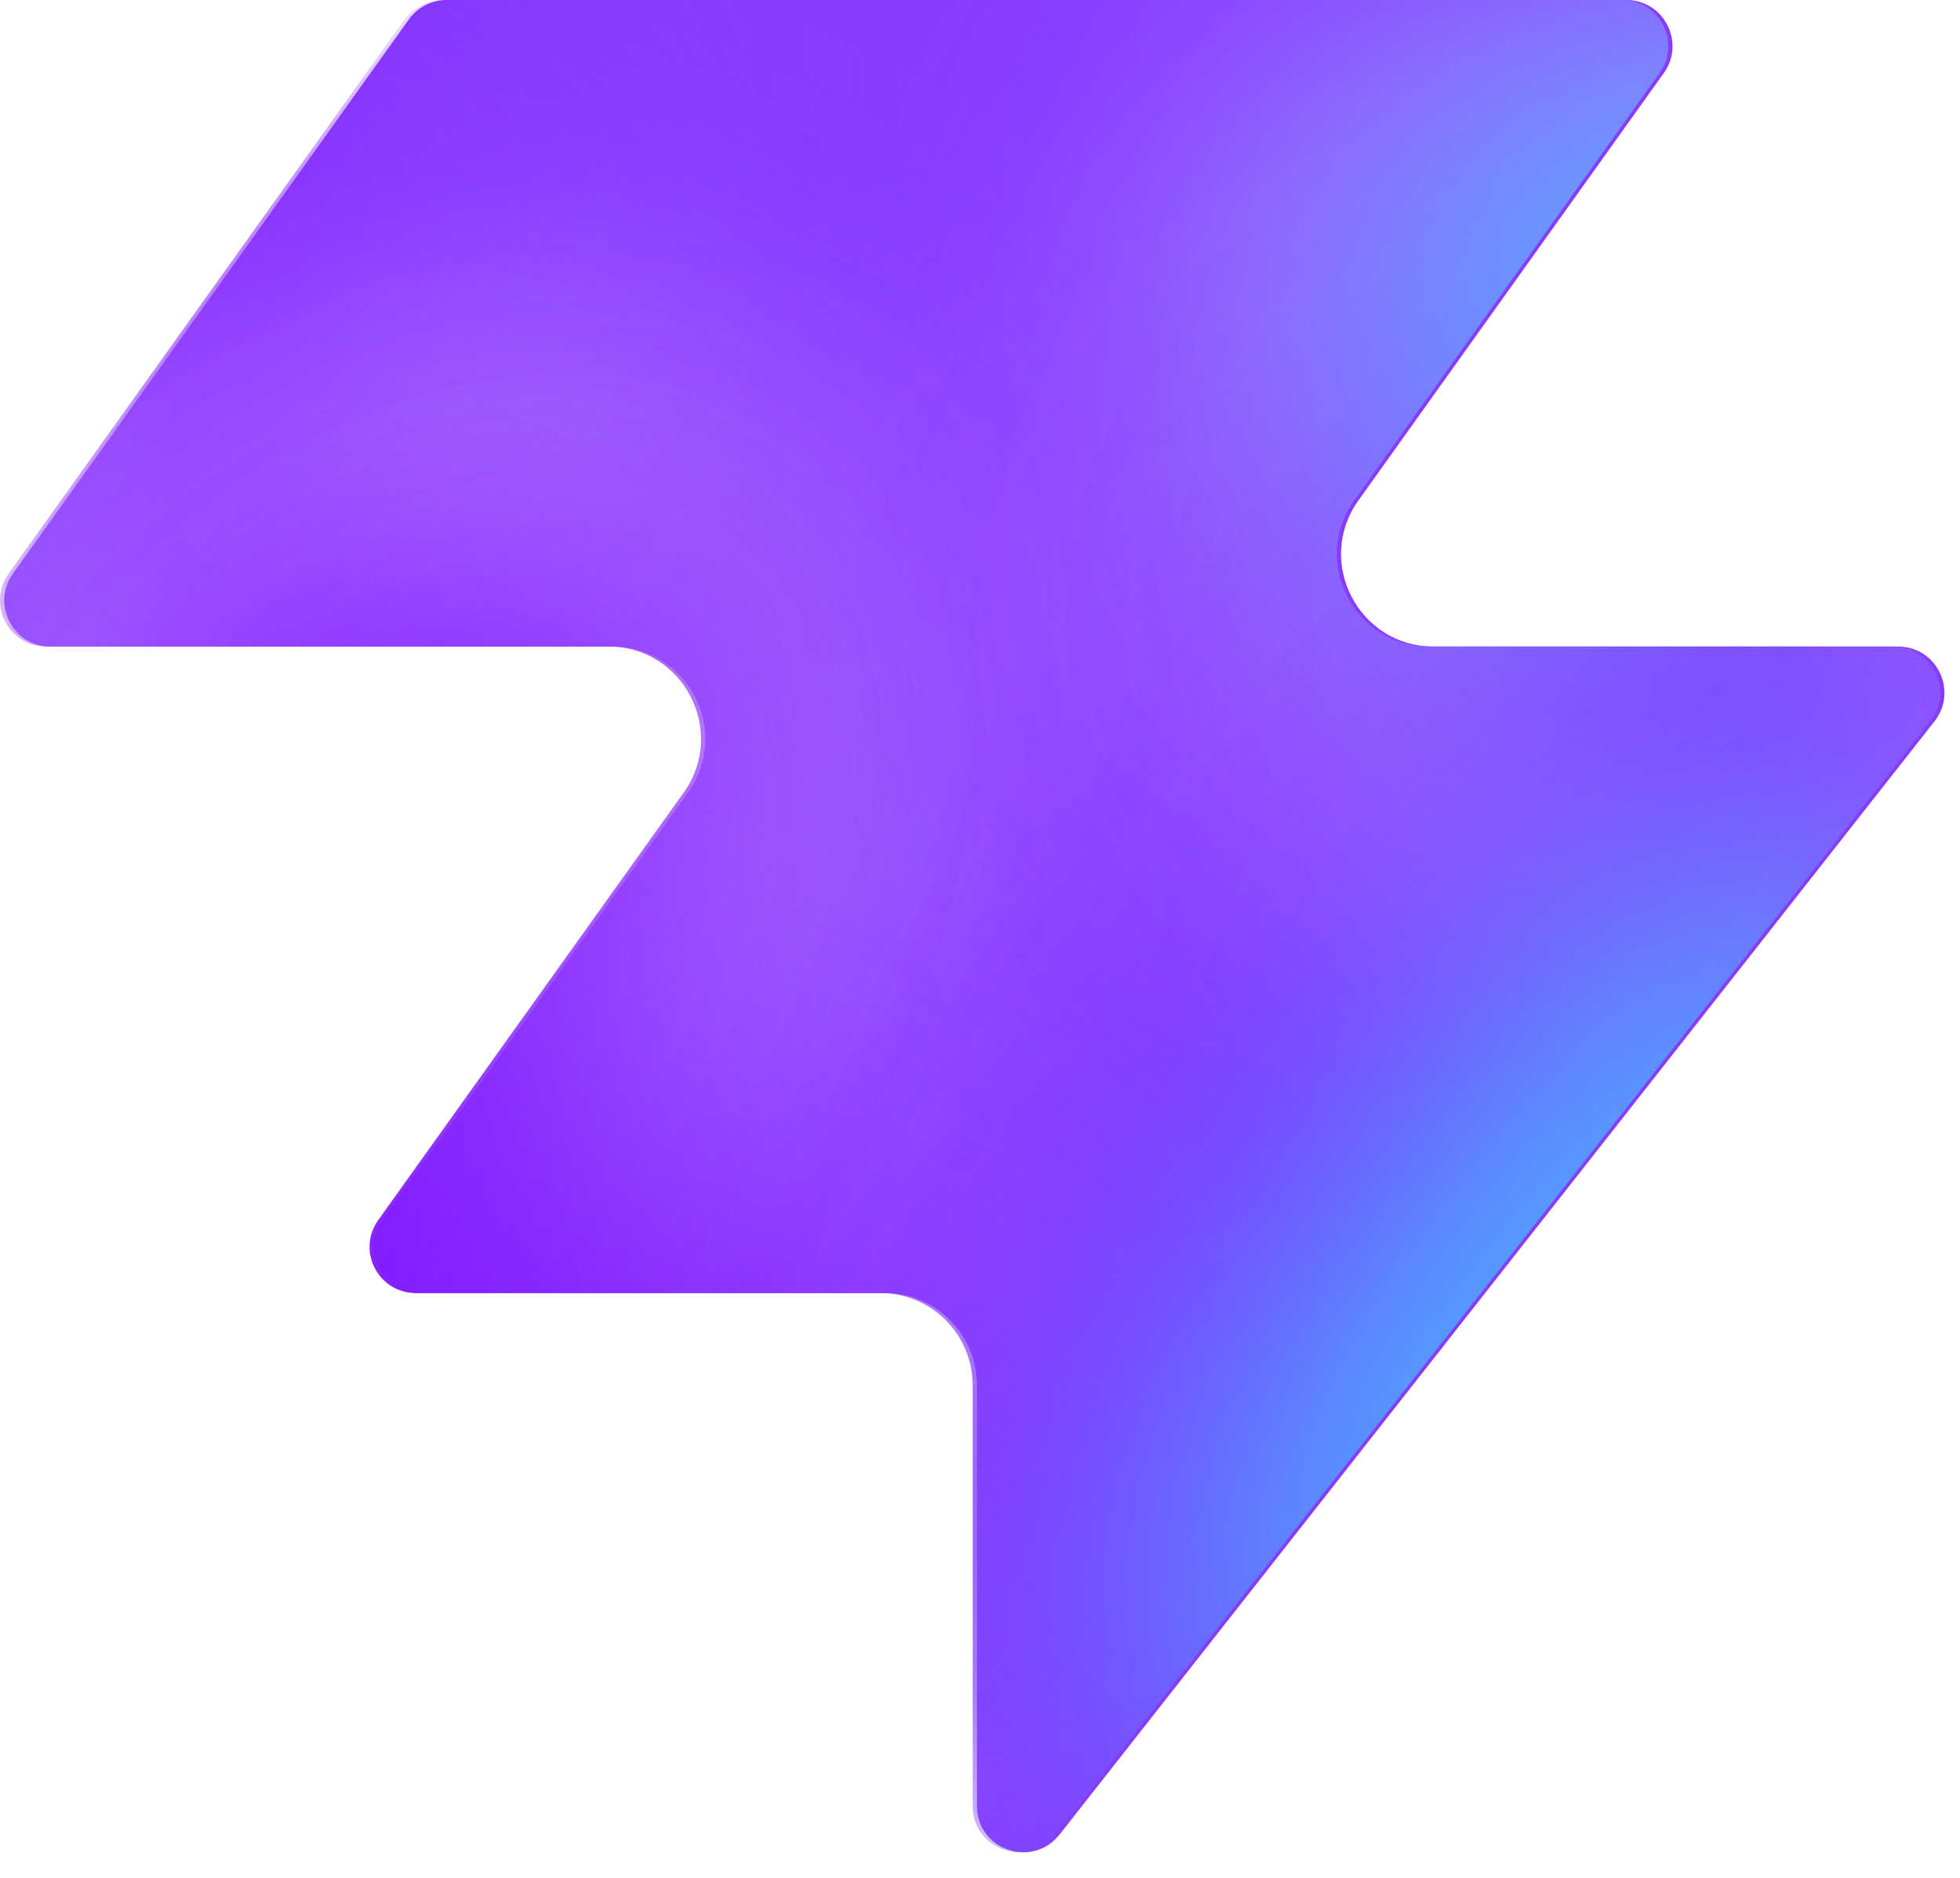
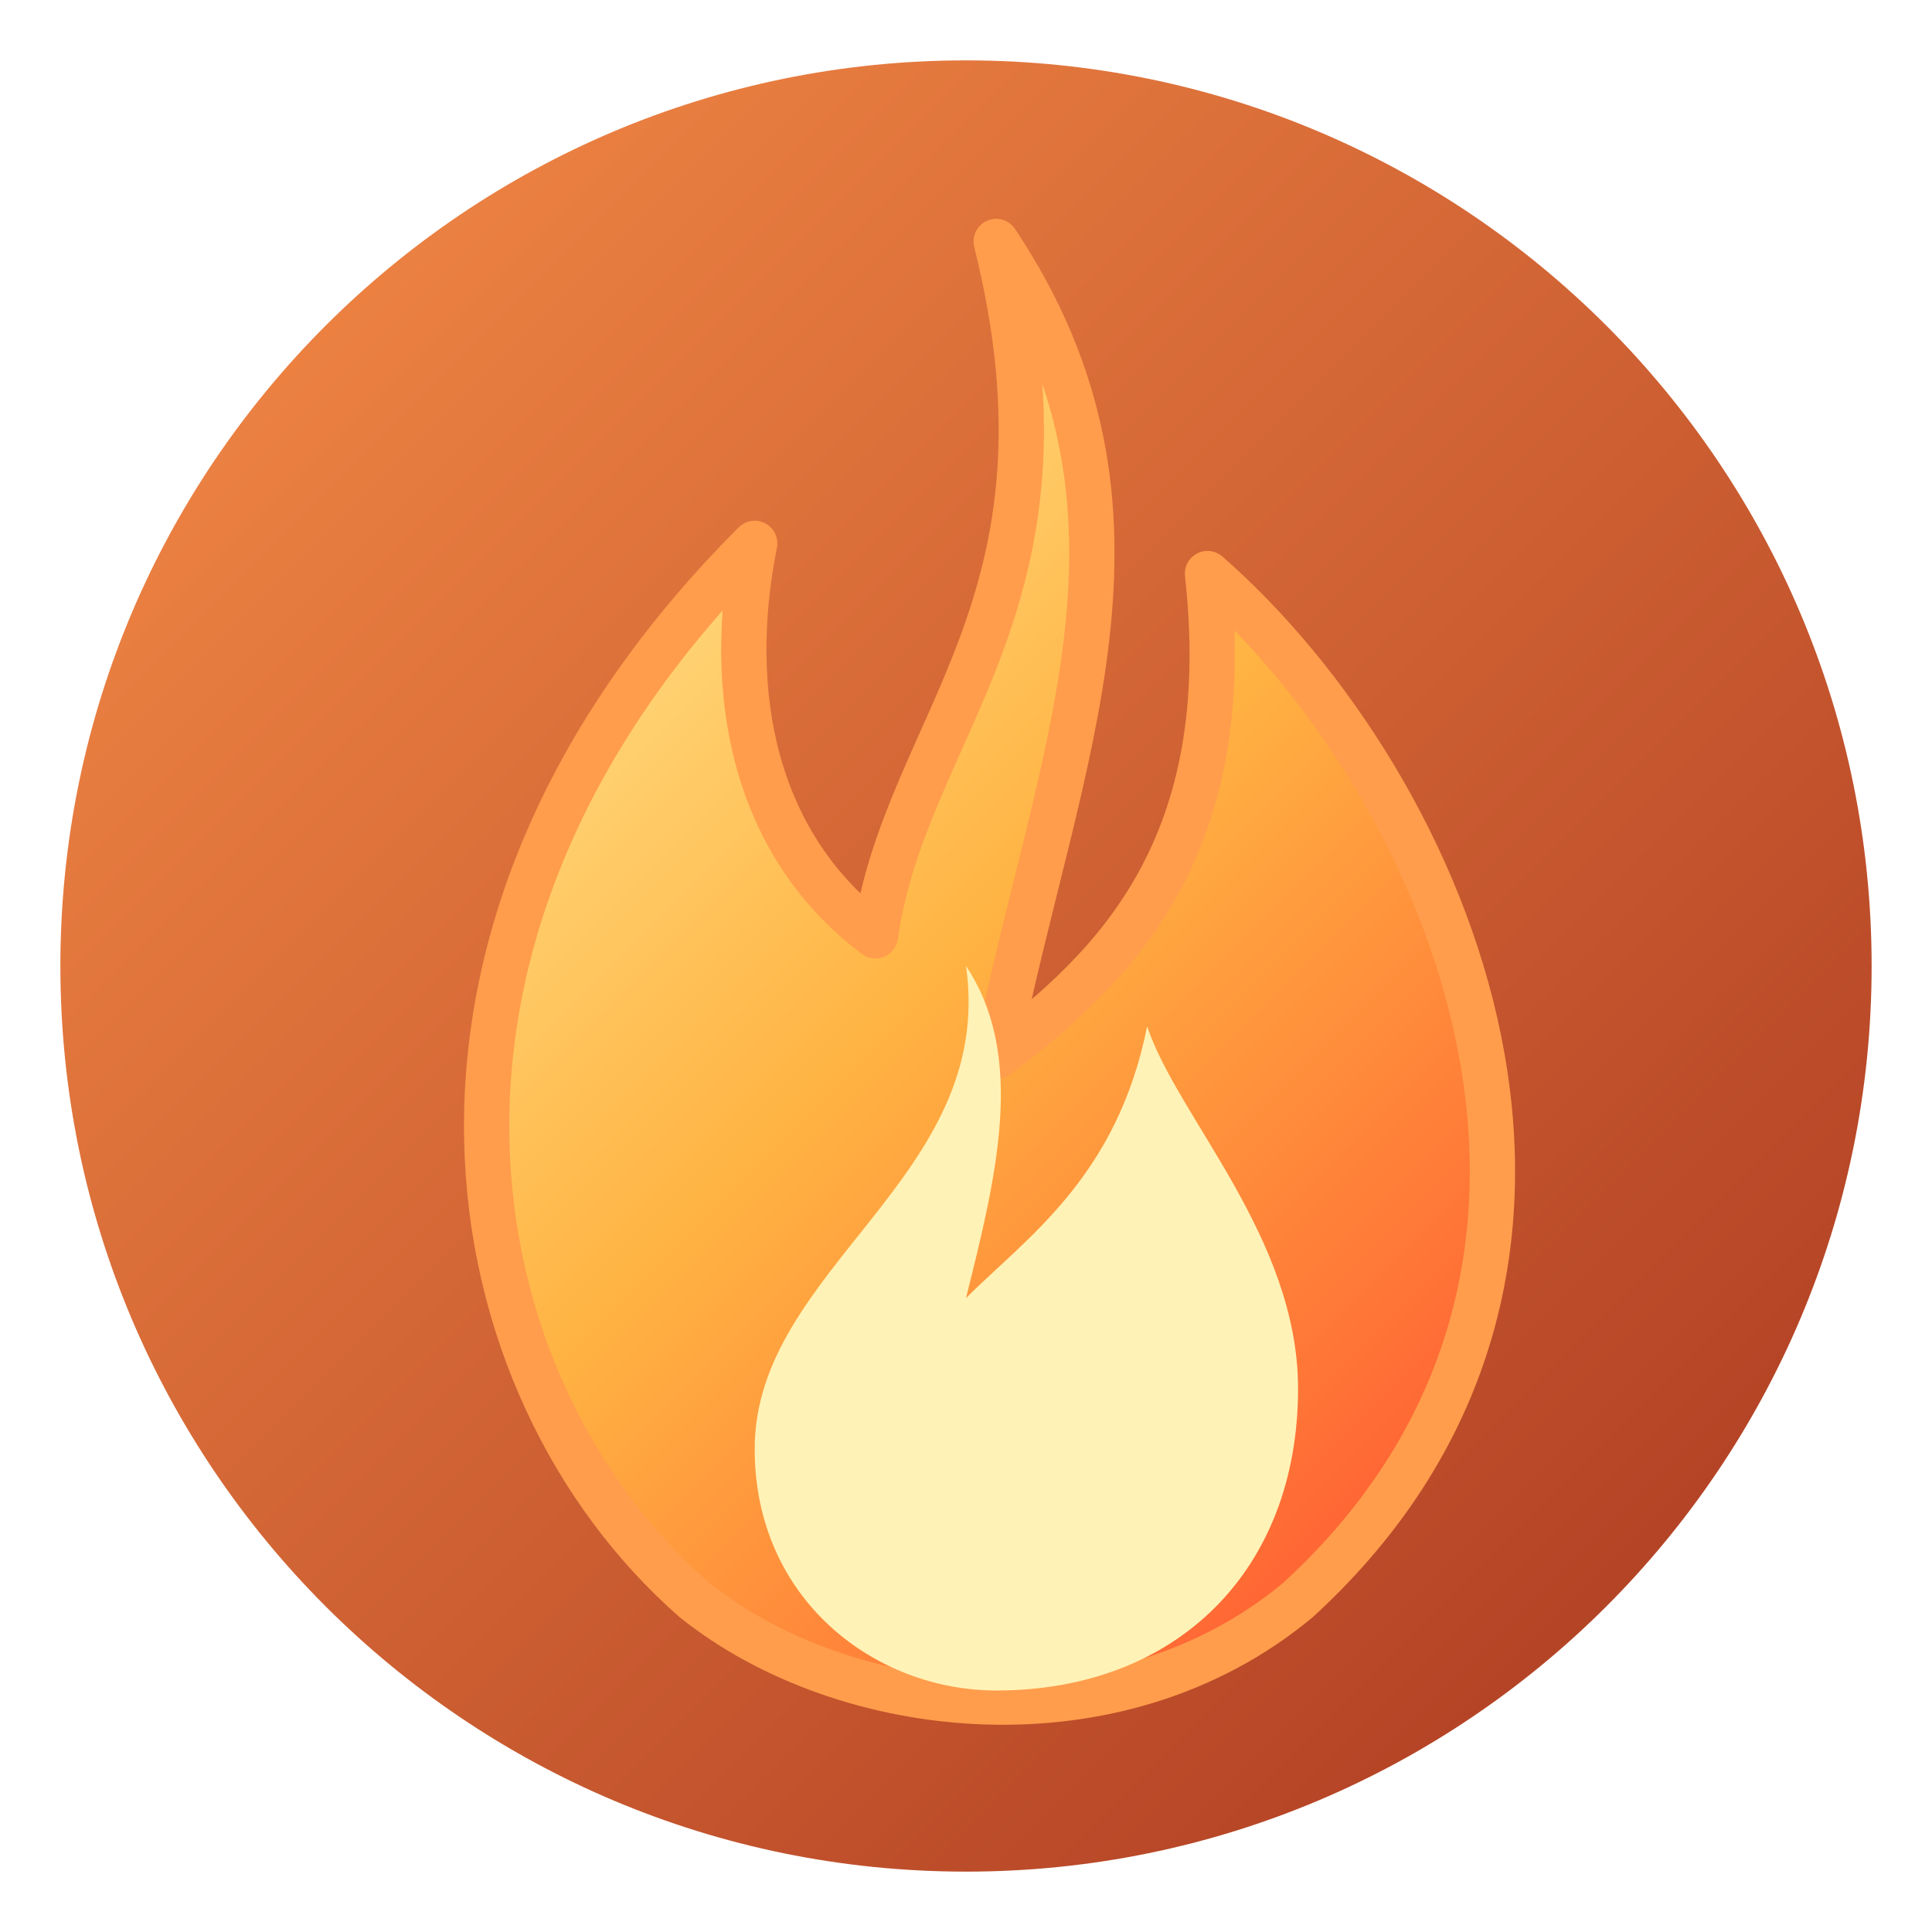
- <svg xmlns="http://www.w3.org/2000/svg" width="48" height="46" fill="none" viewBox="0 0 48 46">
-   <path fill="#863bff" d="M25.946 44.938c-.664.845-2.021.375-2.021-.698V33.937a2.26 2.26 0 0 0-2.262-2.262H10.287c-.92 0-1.456-1.04-.92-1.788l7.48-10.471c1.07-1.497 0-3.578-1.842-3.578H1.237c-.92 0-1.456-1.04-.92-1.788L10.013.474c.214-.297.556-.474.92-.474h28.894c.92 0 1.456 1.04.92 1.788l-7.48 10.471c-1.07 1.498 0 3.579 1.842 3.579h11.377c.943 0 1.473 1.088.89 1.83L25.947 44.94z" style="fill:#863bff;fill:color(display-p3 .525 .23 1);fill-opacity:1" />
-   <mask id="a" width="48" height="46" x="0" y="0" maskUnits="userSpaceOnUse" style="mask-type:alpha">
-     <path fill="#000" d="M25.842 44.938c-.664.844-2.021.375-2.021-.698V33.937a2.26 2.26 0 0 0-2.262-2.262H10.183c-.92 0-1.456-1.04-.92-1.788l7.48-10.471c1.07-1.498 0-3.579-1.842-3.579H1.133c-.92 0-1.456-1.04-.92-1.787L9.91.473c.214-.297.556-.474.92-.474h28.894c.92 0 1.456 1.04.92 1.788l-7.48 10.471c-1.07 1.498 0 3.578 1.842 3.578h11.377c.943 0 1.473 1.088.89 1.832L25.843 44.94z" style="fill:#000;fill-opacity:1" />
-   </mask>
-   <g mask="url(#a)">
-     <g filter="url(#b)">
-       <ellipse cx="5.508" cy="14.704" fill="#ede6ff" rx="5.508" ry="14.704" style="fill:#ede6ff;fill:color(display-p3 .927 .903 1);fill-opacity:1" transform="matrix(.00324 1 1 -.00324 -4.47 31.516)" />
-     </g>
-     <g filter="url(#c)">
-       <ellipse cx="10.399" cy="29.851" fill="#ede6ff" rx="10.399" ry="29.851" style="fill:#ede6ff;fill:color(display-p3 .927 .903 1);fill-opacity:1" transform="matrix(.00324 1 1 -.00324 -39.328 7.883)" />
-     </g>
-     <g filter="url(#d)">
-       <ellipse cx="5.508" cy="30.487" fill="#7e14ff" rx="5.508" ry="30.487" style="fill:#7e14ff;fill:color(display-p3 .492 .077 1);fill-opacity:1" transform="rotate(89.814 -25.913 -14.639)scale(1 -1)" />
-     </g>
-     <g filter="url(#e)">
-       <ellipse cx="5.508" cy="30.599" fill="#7e14ff" rx="5.508" ry="30.599" style="fill:#7e14ff;fill:color(display-p3 .492 .077 1);fill-opacity:1" transform="rotate(89.814 -32.644 -3.334)scale(1 -1)" />
-     </g>
-     <g filter="url(#f)">
-       <ellipse cx="5.508" cy="30.599" fill="#7e14ff" rx="5.508" ry="30.599" style="fill:#7e14ff;fill:color(display-p3 .492 .077 1);fill-opacity:1" transform="matrix(.00324 1 1 -.00324 -34.34 30.47)" />
-     </g>
-     <g filter="url(#g)">
-       <ellipse cx="14.072" cy="22.078" fill="#ede6ff" rx="14.072" ry="22.078" style="fill:#ede6ff;fill:color(display-p3 .927 .903 1);fill-opacity:1" transform="rotate(93.35 24.506 48.493)scale(-1 1)" />
-     </g>
-     <g filter="url(#h)">
-       <ellipse cx="3.47" cy="21.501" fill="#7e14ff" rx="3.47" ry="21.501" style="fill:#7e14ff;fill:color(display-p3 .492 .077 1);fill-opacity:1" transform="rotate(89.009 28.708 47.59)scale(-1 1)" />
-     </g>
-     <g filter="url(#i)">
-       <ellipse cx="3.47" cy="21.501" fill="#7e14ff" rx="3.47" ry="21.501" style="fill:#7e14ff;fill:color(display-p3 .492 .077 1);fill-opacity:1" transform="rotate(89.009 28.708 47.59)scale(-1 1)" />
-     </g>
-     <g filter="url(#j)">
-       <ellipse cx=".387" cy="8.972" fill="#7e14ff" rx="4.407" ry="29.108" style="fill:#7e14ff;fill:color(display-p3 .492 .077 1);fill-opacity:1" transform="rotate(39.51 .387 8.972)" />
-     </g>
-     <g filter="url(#k)">
-       <ellipse cx="47.523" cy="-6.092" fill="#7e14ff" rx="4.407" ry="29.108" style="fill:#7e14ff;fill:color(display-p3 .492 .077 1);fill-opacity:1" transform="rotate(37.892 47.523 -6.092)" />
-     </g>
-     <g filter="url(#l)">
-       <ellipse cx="41.412" cy="6.333" fill="#47bfff" rx="5.971" ry="9.665" style="fill:#47bfff;fill:color(display-p3 .28 .748 1);fill-opacity:1" transform="rotate(37.892 41.412 6.333)" />
-     </g>
-     <g filter="url(#m)">
-       <ellipse cx="-1.879" cy="38.332" fill="#7e14ff" rx="4.407" ry="29.108" style="fill:#7e14ff;fill:color(display-p3 .492 .077 1);fill-opacity:1" transform="rotate(37.892 -1.88 38.332)" />
-     </g>
-     <g filter="url(#n)">
-       <ellipse cx="-1.879" cy="38.332" fill="#7e14ff" rx="4.407" ry="29.108" style="fill:#7e14ff;fill:color(display-p3 .492 .077 1);fill-opacity:1" transform="rotate(37.892 -1.88 38.332)" />
-     </g>
-     <g filter="url(#o)">
-       <ellipse cx="35.651" cy="29.907" fill="#7e14ff" rx="4.407" ry="29.108" style="fill:#7e14ff;fill:color(display-p3 .492 .077 1);fill-opacity:1" transform="rotate(37.892 35.651 29.907)" />
-     </g>
-     <g filter="url(#p)">
-       <ellipse cx="38.418" cy="32.4" fill="#47bfff" rx="5.971" ry="15.297" style="fill:#47bfff;fill:color(display-p3 .28 .748 1);fill-opacity:1" transform="rotate(37.892 38.418 32.4)" />
-     </g>
-   </g>
+ <svg xmlns="http://www.w3.org/2000/svg" viewBox="0 0 64 64">
  <defs>
-     <filter id="b" width="60.045" height="41.654" x="-19.77" y="16.149" color-interpolation-filters="sRGB" filterUnits="userSpaceOnUse">
-       <feFlood flood-opacity="0" result="BackgroundImageFix" />
-       <feBlend in="SourceGraphic" in2="BackgroundImageFix" result="shape" />
-       <feGaussianBlur result="effect1_foregroundBlur_2002_17158" stdDeviation="7.659" />
-     </filter>
-     <filter id="c" width="90.34" height="51.437" x="-54.613" y="-7.533" color-interpolation-filters="sRGB" filterUnits="userSpaceOnUse">
-       <feFlood flood-opacity="0" result="BackgroundImageFix" />
-       <feBlend in="SourceGraphic" in2="BackgroundImageFix" result="shape" />
-       <feGaussianBlur result="effect1_foregroundBlur_2002_17158" stdDeviation="7.659" />
-     </filter>
-     <filter id="d" width="79.355" height="29.4" x="-49.64" y="2.03" color-interpolation-filters="sRGB" filterUnits="userSpaceOnUse">
-       <feFlood flood-opacity="0" result="BackgroundImageFix" />
-       <feBlend in="SourceGraphic" in2="BackgroundImageFix" result="shape" />
-       <feGaussianBlur result="effect1_foregroundBlur_2002_17158" stdDeviation="4.596" />
-     </filter>
-     <filter id="e" width="79.579" height="29.4" x="-45.045" y="20.029" color-interpolation-filters="sRGB" filterUnits="userSpaceOnUse">
-       <feFlood flood-opacity="0" result="BackgroundImageFix" />
-       <feBlend in="SourceGraphic" in2="BackgroundImageFix" result="shape" />
-       <feGaussianBlur result="effect1_foregroundBlur_2002_17158" stdDeviation="4.596" />
-     </filter>
-     <filter id="f" width="79.579" height="29.4" x="-43.513" y="21.178" color-interpolation-filters="sRGB" filterUnits="userSpaceOnUse">
-       <feFlood flood-opacity="0" result="BackgroundImageFix" />
-       <feBlend in="SourceGraphic" in2="BackgroundImageFix" result="shape" />
-       <feGaussianBlur result="effect1_foregroundBlur_2002_17158" stdDeviation="4.596" />
-     </filter>
-     <filter id="g" width="74.749" height="58.852" x="15.756" y="-17.901" color-interpolation-filters="sRGB" filterUnits="userSpaceOnUse">
-       <feFlood flood-opacity="0" result="BackgroundImageFix" />
-       <feBlend in="SourceGraphic" in2="BackgroundImageFix" result="shape" />
-       <feGaussianBlur result="effect1_foregroundBlur_2002_17158" stdDeviation="7.659" />
-     </filter>
-     <filter id="h" width="61.377" height="25.362" x="23.548" y="2.284" color-interpolation-filters="sRGB" filterUnits="userSpaceOnUse">
-       <feFlood flood-opacity="0" result="BackgroundImageFix" />
-       <feBlend in="SourceGraphic" in2="BackgroundImageFix" result="shape" />
-       <feGaussianBlur result="effect1_foregroundBlur_2002_17158" stdDeviation="4.596" />
-     </filter>
-     <filter id="i" width="61.377" height="25.362" x="23.548" y="2.284" color-interpolation-filters="sRGB" filterUnits="userSpaceOnUse">
-       <feFlood flood-opacity="0" result="BackgroundImageFix" />
-       <feBlend in="SourceGraphic" in2="BackgroundImageFix" result="shape" />
-       <feGaussianBlur result="effect1_foregroundBlur_2002_17158" stdDeviation="4.596" />
-     </filter>
-     <filter id="j" width="56.045" height="63.649" x="-27.636" y="-22.853" color-interpolation-filters="sRGB" filterUnits="userSpaceOnUse">
-       <feFlood flood-opacity="0" result="BackgroundImageFix" />
-       <feBlend in="SourceGraphic" in2="BackgroundImageFix" result="shape" />
-       <feGaussianBlur result="effect1_foregroundBlur_2002_17158" stdDeviation="4.596" />
-     </filter>
-     <filter id="k" width="54.814" height="64.646" x="20.116" y="-38.415" color-interpolation-filters="sRGB" filterUnits="userSpaceOnUse">
-       <feFlood flood-opacity="0" result="BackgroundImageFix" />
-       <feBlend in="SourceGraphic" in2="BackgroundImageFix" result="shape" />
-       <feGaussianBlur result="effect1_foregroundBlur_2002_17158" stdDeviation="4.596" />
-     </filter>
-     <filter id="l" width="33.541" height="35.313" x="24.641" y="-11.323" color-interpolation-filters="sRGB" filterUnits="userSpaceOnUse">
-       <feFlood flood-opacity="0" result="BackgroundImageFix" />
-       <feBlend in="SourceGraphic" in2="BackgroundImageFix" result="shape" />
-       <feGaussianBlur result="effect1_foregroundBlur_2002_17158" stdDeviation="4.596" />
-     </filter>
-     <filter id="m" width="54.814" height="64.646" x="-29.286" y="6.009" color-interpolation-filters="sRGB" filterUnits="userSpaceOnUse">
-       <feFlood flood-opacity="0" result="BackgroundImageFix" />
-       <feBlend in="SourceGraphic" in2="BackgroundImageFix" result="shape" />
-       <feGaussianBlur result="effect1_foregroundBlur_2002_17158" stdDeviation="4.596" />
-     </filter>
-     <filter id="n" width="54.814" height="64.646" x="-29.286" y="6.009" color-interpolation-filters="sRGB" filterUnits="userSpaceOnUse">
-       <feFlood flood-opacity="0" result="BackgroundImageFix" />
-       <feBlend in="SourceGraphic" in2="BackgroundImageFix" result="shape" />
-       <feGaussianBlur result="effect1_foregroundBlur_2002_17158" stdDeviation="4.596" />
-     </filter>
-     <filter id="o" width="54.814" height="64.646" x="8.244" y="-2.416" color-interpolation-filters="sRGB" filterUnits="userSpaceOnUse">
-       <feFlood flood-opacity="0" result="BackgroundImageFix" />
-       <feBlend in="SourceGraphic" in2="BackgroundImageFix" result="shape" />
-       <feGaussianBlur result="effect1_foregroundBlur_2002_17158" stdDeviation="4.596" />
-     </filter>
-     <filter id="p" width="39.409" height="43.623" x="18.713" y="10.588" color-interpolation-filters="sRGB" filterUnits="userSpaceOnUse">
-       <feFlood flood-opacity="0" result="BackgroundImageFix" />
-       <feBlend in="SourceGraphic" in2="BackgroundImageFix" result="shape" />
-       <feGaussianBlur result="effect1_foregroundBlur_2002_17158" stdDeviation="4.596" />
-     </filter>
+     <linearGradient id="bg" x1="0" y1="0" x2="1" y2="1">
+       <stop stop-color="#f68d47" />
+       <stop offset="1" stop-color="#a93720" />
+     </linearGradient>
+     <linearGradient id="flame" x1="0" y1="0" x2=".7" y2="1">
+       <stop stop-color="#fff0a2" />
+       <stop offset=".55" stop-color="#ffb342" />
+       <stop offset="1" stop-color="#ff6534" />
+     </linearGradient>
  </defs>
+   <circle cx="32" cy="32" r="30" fill="url(#bg)" />
+   <path d="M33 8c3 12-3 16-4 23-4-3-5-8-4-13C12 31 15 46 23 53c5 4 14 5 20 0 12-11 5-27-3-34 1 9-3 13-7 16 2-10 6-18 0-27Z" fill="url(#flame)" stroke="#ff9d4c" stroke-width="1.5" stroke-linejoin="round" />
+   <path d="M32 32c1 7-7 10-7 16 0 5 4 8 8 8 6 0 10-4 10-10 0-5-4-9-5-12-1 5-4 7-6 9 1-4 2-8 0-11Z" fill="#fff2b6" />
</svg>
